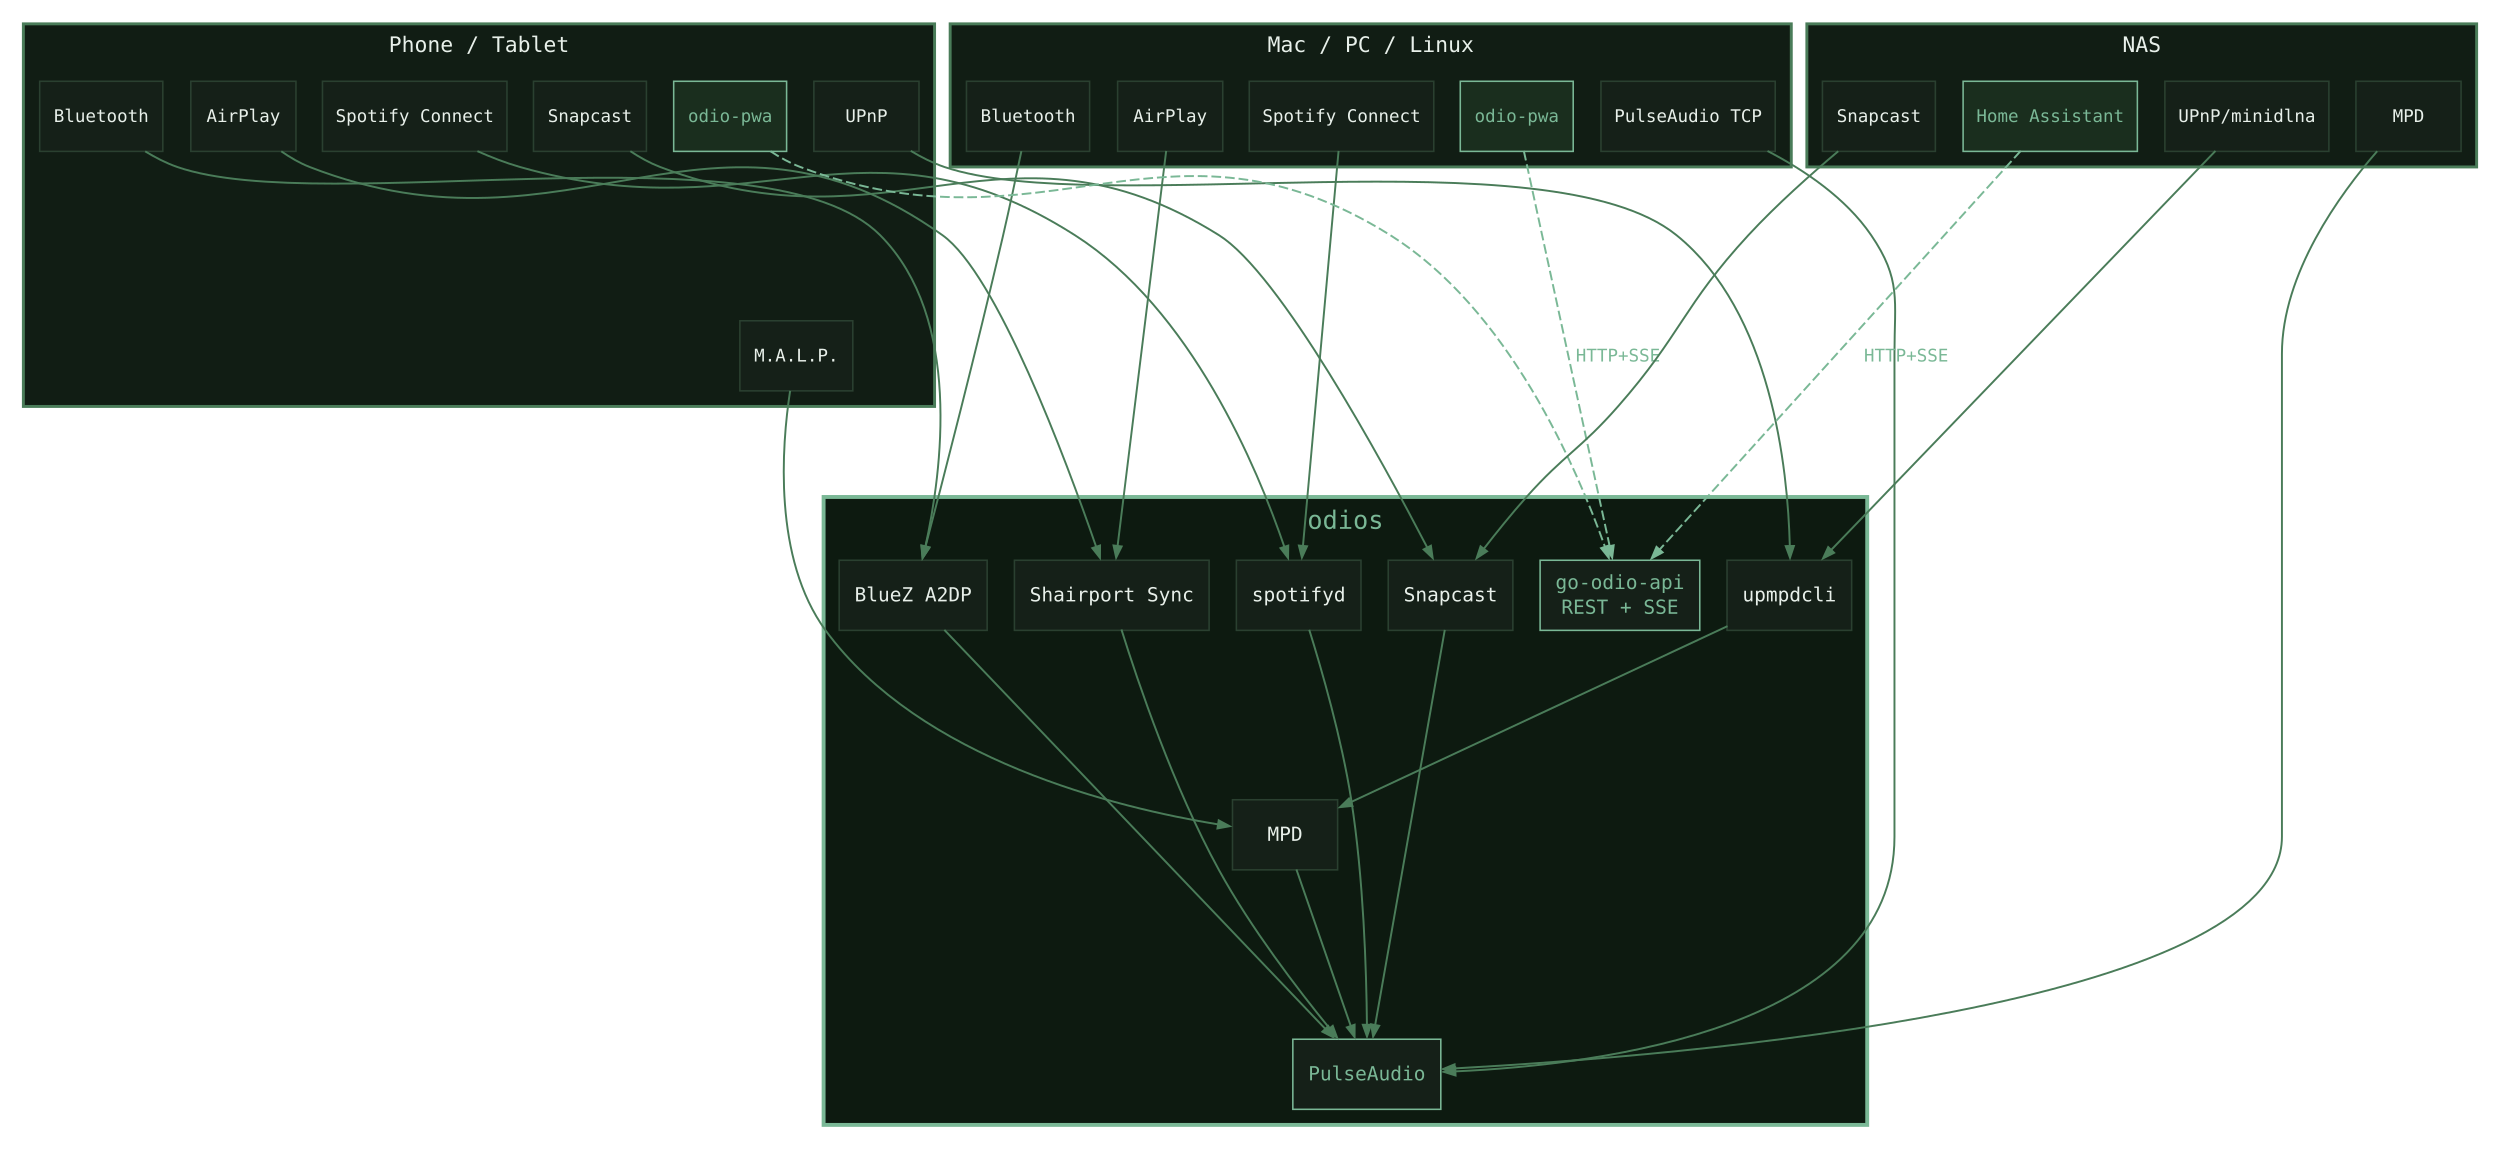
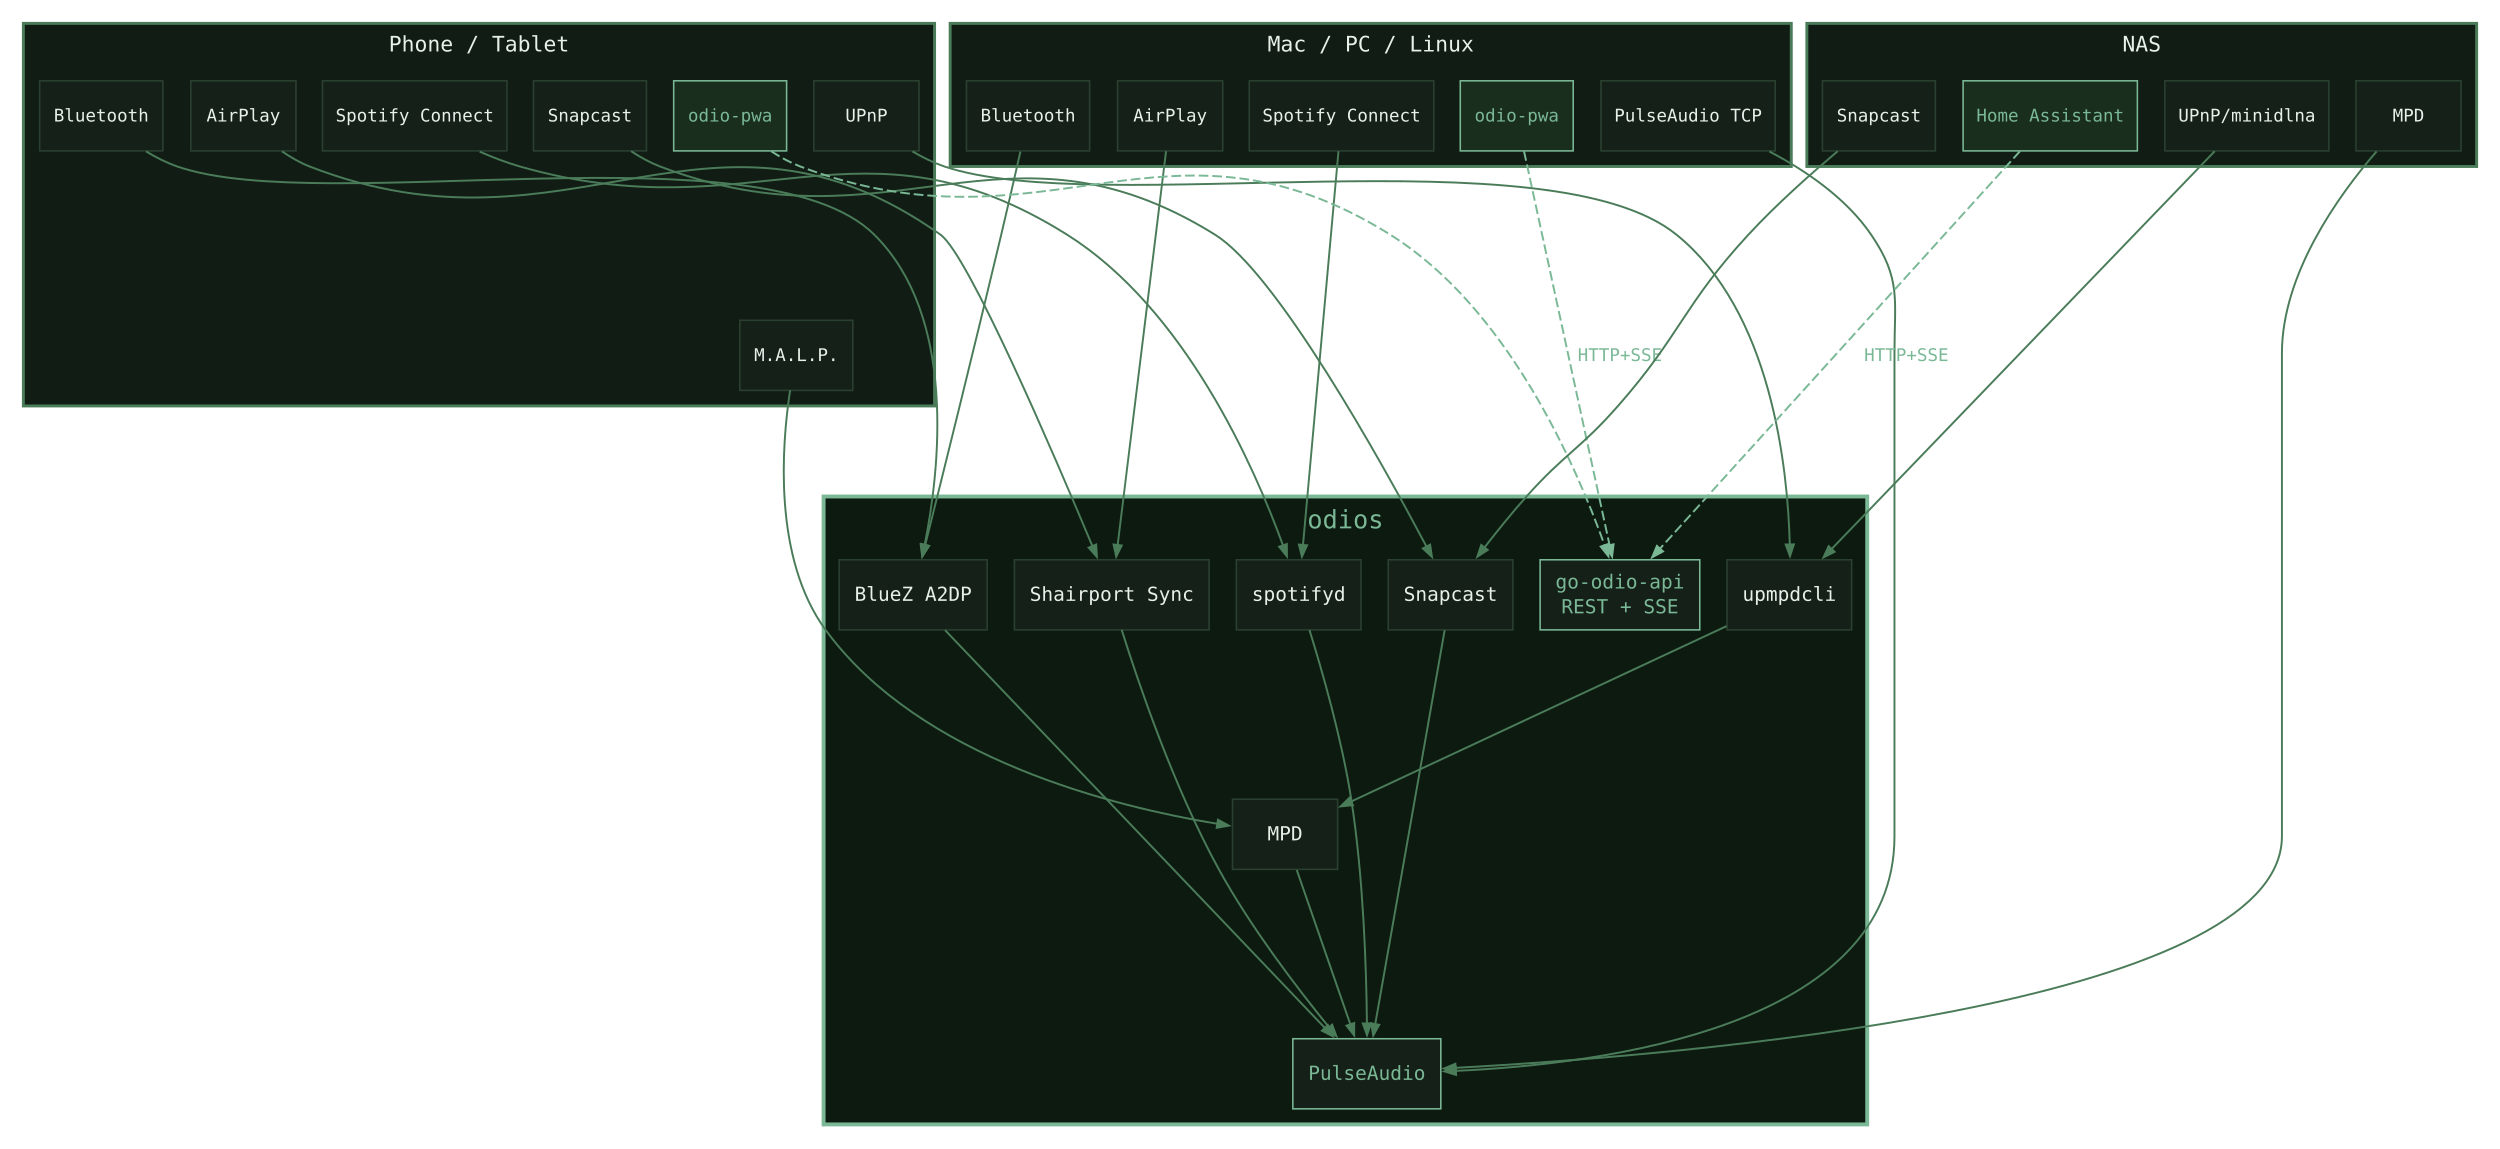
- <svg xmlns="http://www.w3.org/2000/svg" width="1284pt" height="590pt" viewBox="0.00 0.00 1284.00 589.50">
+ <svg xmlns="http://www.w3.org/2000/svg" width="1284pt" height="590pt" viewBox="0.00 0.00 1284.00 590.00">
  <g id="graph0" class="graph" transform="scale(1 1) rotate(0) translate(4 585.5)">
    <g id="clust1" class="cluster">
      <polygon fill="#111d14" stroke="#4a7c59" stroke-width="1.5" points="484,-500 484,-573.5 916,-573.5 916,-500 484,-500" />
-       <text text-anchor="middle" x="700" y="-559.05" font-family="monospace" font-size="11.00" fill="#e8f0ea">Mac / PC / Linux</text>
+       <text xml:space="preserve" text-anchor="middle" x="700" y="-559.05" font-family="monospace" font-size="11.00" fill="#e8f0ea">Mac / PC / Linux</text>
    </g>
    <g id="clust2" class="cluster">
      <polygon fill="#111d14" stroke="#4a7c59" stroke-width="1.5" points="8,-377 8,-573.5 476,-573.5 476,-377 8,-377" />
-       <text text-anchor="middle" x="242" y="-559.05" font-family="monospace" font-size="11.00" fill="#e8f0ea">Phone / Tablet</text>
+       <text xml:space="preserve" text-anchor="middle" x="242" y="-559.05" font-family="monospace" font-size="11.00" fill="#e8f0ea">Phone / Tablet</text>
    </g>
    <g id="clust3" class="cluster">
      <polygon fill="#111d14" stroke="#4a7c59" stroke-width="1.5" points="924,-500 924,-573.5 1268,-573.5 1268,-500 924,-500" />
-       <text text-anchor="middle" x="1096" y="-559.05" font-family="monospace" font-size="11.00" fill="#e8f0ea">NAS</text>
+       <text xml:space="preserve" text-anchor="middle" x="1096" y="-559.05" font-family="monospace" font-size="11.00" fill="#e8f0ea">NAS</text>
    </g>
    <g id="clust4" class="cluster">
      <polygon fill="#0d1a10" stroke="#7ab896" stroke-width="2" points="419,-8 419,-330.5 955,-330.5 955,-8 419,-8" />
-       <text text-anchor="middle" x="687" y="-314.15" font-family="monospace" font-size="13.00" fill="#7ab896">odios</text>
+       <text xml:space="preserve" text-anchor="middle" x="687" y="-314.15" font-family="monospace" font-size="13.00" fill="#7ab896">odios</text>
    </g>
    <g id="node1" class="node">
      <polygon fill="#152018" stroke="#2a4030" stroke-width="0.8" points="624,-544 570,-544 570,-508 624,-508 624,-544" />
-       <text text-anchor="middle" x="597" y="-523.08" font-family="monospace" font-size="9.00" fill="#e8f0ea">AirPlay</text>
+       <text xml:space="preserve" text-anchor="middle" x="597" y="-523.08" font-family="monospace" font-size="9.00" fill="#e8f0ea">AirPlay</text>
    </g>
    <g id="node18" class="node">
      <polygon fill="#152018" stroke="#2a4030" stroke-width="0.8" points="617,-298 517,-298 517,-262 617,-262 617,-298" />
-       <text text-anchor="middle" x="567" y="-276.88" font-family="monospace" font-size="10.00" fill="#e8f0ea">Shairport Sync</text>
+       <text xml:space="preserve" text-anchor="middle" x="567" y="-276.88" font-family="monospace" font-size="10.00" fill="#e8f0ea">Shairport Sync</text>
    </g>
    <g id="edge1" class="edge">
-       <path fill="none" stroke="#4a7c59" d="M594.94,-508.23C589.74,-465.92 576.06,-354.69 569.98,-305.27" />
-       <polygon fill="#4a7c59" stroke="#4a7c59" points="572.08,-305.09 569.26,-299.39 567.91,-305.6 572.08,-305.09" />
+       <path fill="none" stroke="#4a7c59" d="M594.89,-507.84C589.66,-465.32 576.09,-354.92 570.02,-305.52" />
+       <polygon fill="#4a7c59" stroke="#4a7c59" points="572.11,-305.34 569.29,-299.64 567.94,-305.85 572.11,-305.34" />
    </g>
    <g id="node2" class="node">
      <polygon fill="#152018" stroke="#2a4030" stroke-width="0.8" points="732.38,-544 637.62,-544 637.62,-508 732.38,-508 732.38,-544" />
-       <text text-anchor="middle" x="685" y="-523.08" font-family="monospace" font-size="9.00" fill="#e8f0ea">Spotify Connect</text>
+       <text xml:space="preserve" text-anchor="middle" x="685" y="-523.08" font-family="monospace" font-size="9.00" fill="#e8f0ea">Spotify Connect</text>
    </g>
    <g id="node19" class="node">
      <polygon fill="#152018" stroke="#2a4030" stroke-width="0.8" points="695,-298 631,-298 631,-262 695,-262 695,-298" />
-       <text text-anchor="middle" x="663" y="-276.88" font-family="monospace" font-size="10.00" fill="#e8f0ea">spotifyd</text>
+       <text xml:space="preserve" text-anchor="middle" x="663" y="-276.88" font-family="monospace" font-size="10.00" fill="#e8f0ea">spotifyd</text>
    </g>
    <g id="edge2" class="edge">
-       <path fill="none" stroke="#4a7c59" d="M683.49,-508.23C679.67,-465.92 669.64,-354.69 665.19,-305.27" />
-       <polygon fill="#4a7c59" stroke="#4a7c59" points="667.29,-305.18 664.66,-299.4 663.11,-305.56 667.29,-305.18" />
+       <path fill="none" stroke="#4a7c59" d="M683.45,-507.84C679.62,-465.32 669.67,-354.92 665.21,-305.52" />
+       <polygon fill="#4a7c59" stroke="#4a7c59" points="667.31,-305.43 664.68,-299.65 663.13,-305.81 667.31,-305.43" />
    </g>
    <g id="node3" class="node">
      <polygon fill="#152018" stroke="#2a4030" stroke-width="0.8" points="555.62,-544 492.38,-544 492.38,-508 555.62,-508 555.62,-544" />
-       <text text-anchor="middle" x="524" y="-523.08" font-family="monospace" font-size="9.00" fill="#e8f0ea">Bluetooth</text>
+       <text xml:space="preserve" text-anchor="middle" x="524" y="-523.08" font-family="monospace" font-size="9.00" fill="#e8f0ea">Bluetooth</text>
    </g>
    <g id="node20" class="node">
      <polygon fill="#152018" stroke="#2a4030" stroke-width="0.8" points="503,-298 427,-298 427,-262 503,-262 503,-298" />
-       <text text-anchor="middle" x="465" y="-276.88" font-family="monospace" font-size="10.00" fill="#e8f0ea">BlueZ A2DP</text>
+       <text xml:space="preserve" text-anchor="middle" x="465" y="-276.88" font-family="monospace" font-size="10.00" fill="#e8f0ea">BlueZ A2DP</text>
    </g>
    <g id="edge3" class="edge">
-       <path fill="none" stroke="#4a7c59" d="M520.58,-508.13C518.05,-495.87 514.45,-478.87 511,-464 497.65,-406.5 480.31,-339.29 471.2,-304.52" />
-       <polygon fill="#4a7c59" stroke="#4a7c59" points="473.33,-304.34 469.77,-299.07 469.26,-305.4 473.33,-304.34" />
+       <path fill="none" stroke="#4a7c59" d="M520.09,-507.63C517.32,-495.41 513.49,-478.69 510,-464 496.47,-407.09 479.89,-340.42 471.12,-305.37" />
+       <polygon fill="#4a7c59" stroke="#4a7c59" points="473.23,-305.17 469.74,-299.86 469.16,-306.19 473.23,-305.17" />
    </g>
    <g id="node4" class="node">
      <polygon fill="#152018" stroke="#2a4030" stroke-width="0.8" points="907.75,-544 818.25,-544 818.25,-508 907.75,-508 907.75,-544" />
-       <text text-anchor="middle" x="863" y="-523.08" font-family="monospace" font-size="9.00" fill="#e8f0ea">PulseAudio TCP</text>
+       <text xml:space="preserve" text-anchor="middle" x="863" y="-523.08" font-family="monospace" font-size="9.00" fill="#e8f0ea">PulseAudio TCP</text>
    </g>
    <g id="node24" class="node">
      <polygon fill="#152018" stroke="#7ab896" stroke-width="0.8" points="736,-52 660,-52 660,-16 736,-16 736,-52" />
-       <text text-anchor="middle" x="698" y="-30.88" font-family="monospace" font-size="10.00" fill="#7ab896">PulseAudio</text>
+       <text xml:space="preserve" text-anchor="middle" x="698" y="-30.88" font-family="monospace" font-size="10.00" fill="#7ab896">PulseAudio</text>
    </g>
    <g id="edge4" class="edge">
-       <path fill="none" stroke="#4a7c59" d="M903.8,-508.2C922.8,-498.34 944.02,-484.03 957,-465 972.57,-442.17 969,-431.63 969,-404 969,-404 969,-404 969,-156 969,-58.29 820.3,-38.94 743.2,-35.48" />
-       <polygon fill="#4a7c59" stroke="#4a7c59" points="743.56,-33.39 737.48,-35.25 743.39,-37.59 743.56,-33.39" />
+       <path fill="none" stroke="#4a7c59" d="M904.76,-507.69C923.51,-497.86 944.24,-483.71 957,-465 972.57,-442.17 969,-431.63 969,-404 969,-404 969,-404 969,-156 969,-58.42 820.68,-38.99 743.49,-35.49" />
+       <polygon fill="#4a7c59" stroke="#4a7c59" points="743.84,-33.41 737.77,-35.26 743.68,-37.6 743.84,-33.41" />
    </g>
    <g id="node5" class="node">
      <polygon fill="#1a2e1e" stroke="#7ab896" stroke-width="0.8" points="804,-544 746,-544 746,-508 804,-508 804,-544" />
-       <text text-anchor="middle" x="775" y="-523.08" font-family="monospace" font-size="9.00" fill="#7ab896">odio-pwa</text>
+       <text xml:space="preserve" text-anchor="middle" x="775" y="-523.08" font-family="monospace" font-size="9.00" fill="#7ab896">odio-pwa</text>
    </g>
    <g id="node17" class="node">
      <polygon fill="#152018" stroke="#7ab896" stroke-width="0.8" points="869,-298 787,-298 787,-262 869,-262 869,-298" />
-       <text text-anchor="middle" x="828" y="-283.25" font-family="monospace" font-size="10.00" fill="#7ab896">go-odio-api</text>
-       <text text-anchor="middle" x="828" y="-270.5" font-family="monospace" font-size="10.00" fill="#7ab896">REST + SSE</text>
+       <text xml:space="preserve" text-anchor="middle" x="828" y="-283.25" font-family="monospace" font-size="10.00" fill="#7ab896">go-odio-api</text>
+       <text xml:space="preserve" text-anchor="middle" x="828" y="-270.5" font-family="monospace" font-size="10.00" fill="#7ab896">REST + SSE</text>
    </g>
    <g id="edge14" class="edge">
-       <path fill="none" stroke="#7ab896" stroke-dasharray="5,2" d="M778.64,-508.23C787.85,-465.83 812.09,-354.24 822.79,-304.97" />
-       <polygon fill="#7ab896" stroke="#7ab896" points="824.79,-305.68 824.01,-299.37 820.68,-304.79 824.79,-305.68" />
-       <text text-anchor="middle" x="827" y="-400.07" font-family="monospace" font-size="9.00" fill="#7ab896">HTTP+SSE</text>
+       <path fill="none" stroke="#7ab896" stroke-dasharray="5,2" d="M778.73,-507.84C787.98,-465.23 812.04,-354.47 822.74,-305.22" />
+       <polygon fill="#7ab896" stroke="#7ab896" points="824.73,-305.93 823.96,-299.62 820.63,-305.04 824.73,-305.93" />
+       <text xml:space="preserve" text-anchor="middle" x="827.99" y="-400.07" font-family="monospace" font-size="9.00" fill="#7ab896">HTTP+SSE</text>
    </g>
    <g id="node6" class="node">
      <polygon fill="#152018" stroke="#2a4030" stroke-width="0.8" points="148,-544 94,-544 94,-508 148,-508 148,-544" />
-       <text text-anchor="middle" x="121" y="-523.08" font-family="monospace" font-size="9.00" fill="#e8f0ea">AirPlay</text>
+       <text xml:space="preserve" text-anchor="middle" x="121" y="-523.08" font-family="monospace" font-size="9.00" fill="#e8f0ea">AirPlay</text>
    </g>
    <g id="edge5" class="edge">
-       <path fill="none" stroke="#4a7c59" d="M140.46,-508.04C144.97,-504.88 149.95,-501.96 155,-500 290.41,-447.38 361.61,-549.2 480,-465 507.89,-445.16 543.39,-349.99 559.01,-304.85" />
-       <polygon fill="#4a7c59" stroke="#4a7c59" points="560.98,-305.59 560.94,-299.23 557,-304.23 560.98,-305.59" />
+       <path fill="none" stroke="#4a7c59" d="M140.82,-507.78C145.24,-504.73 150.08,-501.91 155,-500 289.99,-447.51 360.8,-548.7 479,-465 493.16,-454.98 537.2,-352.5 557.08,-304.97" />
+       <polygon fill="#4a7c59" stroke="#4a7c59" points="558.99,-305.85 559.36,-299.51 555.11,-304.24 558.99,-305.85" />
    </g>
    <g id="node7" class="node">
      <polygon fill="#152018" stroke="#2a4030" stroke-width="0.8" points="256.38,-544 161.62,-544 161.62,-508 256.38,-508 256.38,-544" />
-       <text text-anchor="middle" x="209" y="-523.08" font-family="monospace" font-size="9.00" fill="#e8f0ea">Spotify Connect</text>
+       <text xml:space="preserve" text-anchor="middle" x="209" y="-523.08" font-family="monospace" font-size="9.00" fill="#e8f0ea">Spotify Connect</text>
    </g>
    <g id="edge6" class="edge">
-       <path fill="none" stroke="#4a7c59" d="M241.21,-508.11C248.24,-504.99 255.75,-502.07 263,-500 385.72,-464.99 440.37,-533.57 548,-465 607.82,-426.89 641.85,-345.31 655.67,-304.81" />
-       <polygon fill="#4a7c59" stroke="#4a7c59" points="657.64,-305.54 657.54,-299.19 653.66,-304.22 657.64,-305.54" />
+       <path fill="none" stroke="#4a7c59" d="M242.38,-507.61C249.06,-504.68 256.15,-501.96 263,-500 384,-465.37 437.39,-531.89 544,-465 604.5,-427.04 640.26,-345.81 655.03,-305.18" />
+       <polygon fill="#4a7c59" stroke="#4a7c59" points="656.93,-306.1 656.96,-299.75 652.97,-304.7 656.93,-306.1" />
    </g>
    <g id="node8" class="node">
      <polygon fill="#152018" stroke="#2a4030" stroke-width="0.8" points="79.62,-544 16.38,-544 16.38,-508 79.62,-508 79.62,-544" />
-       <text text-anchor="middle" x="48" y="-523.08" font-family="monospace" font-size="9.00" fill="#e8f0ea">Bluetooth</text>
+       <text xml:space="preserve" text-anchor="middle" x="48" y="-523.08" font-family="monospace" font-size="9.00" fill="#e8f0ea">Bluetooth</text>
    </g>
    <g id="edge7" class="edge">
-       <path fill="none" stroke="#4a7c59" d="M70.58,-508.01C75.74,-504.86 81.38,-501.95 87,-500 163.16,-473.63 391.14,-522.12 448,-465 490.29,-422.51 479.9,-344.01 471.2,-304.71" />
-       <polygon fill="#4a7c59" stroke="#4a7c59" points="473.35,-304.69 469.95,-299.32 469.26,-305.64 473.35,-304.69" />
+       <path fill="none" stroke="#4a7c59" d="M71,-507.76C76.05,-504.7 81.53,-501.9 87,-500 162.52,-473.81 388.17,-521.22 445,-465 487.58,-422.88 478.76,-344.55 470.81,-305.07" />
+       <polygon fill="#4a7c59" stroke="#4a7c59" points="472.96,-305.08 469.66,-299.65 468.85,-305.95 472.96,-305.08" />
    </g>
    <g id="node9" class="node">
      <polygon fill="#152018" stroke="#2a4030" stroke-width="0.8" points="468,-544 414,-544 414,-508 468,-508 468,-544" />
-       <text text-anchor="middle" x="441" y="-523.08" font-family="monospace" font-size="9.00" fill="#e8f0ea">UPnP</text>
+       <text xml:space="preserve" text-anchor="middle" x="441" y="-523.08" font-family="monospace" font-size="9.00" fill="#e8f0ea">UPnP</text>
    </g>
    <g id="node21" class="node">
      <polygon fill="#152018" stroke="#2a4030" stroke-width="0.8" points="947,-298 883,-298 883,-262 947,-262 947,-298" />
-       <text text-anchor="middle" x="915" y="-276.88" font-family="monospace" font-size="10.00" fill="#e8f0ea">upmpdcli</text>
+       <text xml:space="preserve" text-anchor="middle" x="915" y="-276.88" font-family="monospace" font-size="10.00" fill="#e8f0ea">upmpdcli</text>
    </g>
    <g id="edge8" class="edge">
-       <path fill="none" stroke="#4a7c59" d="M463.77,-508.26C469.18,-505 475.1,-501.99 481,-500 560.5,-473.15 791.7,-517.71 857,-465 905.74,-425.65 914.22,-345.59 915.25,-305.3" />
-       <polygon fill="#4a7c59" stroke="#4a7c59" points="917.35,-305.34 915.35,-299.31 913.15,-305.28 917.35,-305.34" />
+       <path fill="none" stroke="#4a7c59" d="M464.63,-507.74C469.81,-504.69 475.41,-501.89 481,-500 560.5,-473.15 791.7,-517.71 857,-465 905.7,-425.69 914.21,-345.73 915.25,-305.41" />
+       <polygon fill="#4a7c59" stroke="#4a7c59" points="917.34,-305.9 915.34,-299.87 913.14,-305.84 917.34,-305.9" />
    </g>
    <g id="node10" class="node">
      <polygon fill="#152018" stroke="#2a4030" stroke-width="0.8" points="328,-544 270,-544 270,-508 328,-508 328,-544" />
-       <text text-anchor="middle" x="299" y="-523.08" font-family="monospace" font-size="9.00" fill="#e8f0ea">Snapcast</text>
+       <text xml:space="preserve" text-anchor="middle" x="299" y="-523.08" font-family="monospace" font-size="9.00" fill="#e8f0ea">Snapcast</text>
    </g>
    <g id="node22" class="node">
      <polygon fill="#152018" stroke="#2a4030" stroke-width="0.8" points="773,-298 709,-298 709,-262 773,-262 773,-298" />
-       <text text-anchor="middle" x="741" y="-276.88" font-family="monospace" font-size="10.00" fill="#e8f0ea">Snapcast</text>
+       <text xml:space="preserve" text-anchor="middle" x="741" y="-276.88" font-family="monospace" font-size="10.00" fill="#e8f0ea">Snapcast</text>
    </g>
    <g id="edge9" class="edge">
-       <path fill="none" stroke="#4a7c59" d="M319.74,-508.1C324.51,-504.94 329.74,-502.01 335,-500 455.07,-454.23 513.06,-533.15 622,-465 653.37,-445.38 705.77,-349.34 729.13,-304.35" />
-       <polygon fill="#4a7c59" stroke="#4a7c59" points="730.91,-305.48 731.8,-299.18 727.18,-303.55 730.91,-305.48" />
+       <path fill="none" stroke="#4a7c59" d="M320.13,-507.85C324.79,-504.79 329.88,-501.95 335,-500 454.23,-454.5 511.58,-532.32 620,-465 651.51,-445.43 704.77,-349.82 728.7,-304.68" />
+       <polygon fill="#4a7c59" stroke="#4a7c59" points="730.5,-305.77 731.45,-299.48 726.79,-303.81 730.5,-305.77" />
    </g>
    <g id="node11" class="node">
      <polygon fill="#152018" stroke="#2a4030" stroke-width="0.8" points="434,-421 376,-421 376,-385 434,-385 434,-421" />
-       <text text-anchor="middle" x="405" y="-400.07" font-family="monospace" font-size="9.00" fill="#e8f0ea">M.A.L.P.</text>
+       <text xml:space="preserve" text-anchor="middle" x="405" y="-400.07" font-family="monospace" font-size="9.00" fill="#e8f0ea">M.A.L.P.</text>
    </g>
    <g id="node23" class="node">
      <polygon fill="#152018" stroke="#2a4030" stroke-width="0.8" points="683,-175 629,-175 629,-139 683,-139 683,-175" />
-       <text text-anchor="middle" x="656" y="-153.88" font-family="monospace" font-size="10.00" fill="#e8f0ea">MPD</text>
+       <text xml:space="preserve" text-anchor="middle" x="656" y="-153.88" font-family="monospace" font-size="10.00" fill="#e8f0ea">MPD</text>
    </g>
    <g id="edge10" class="edge">
-       <path fill="none" stroke="#4a7c59" d="M401.8,-385.01C397.45,-356.59 393.02,-298.9 420,-262 468.58,-195.54 569.1,-170.9 621.91,-162.29" />
-       <polygon fill="#4a7c59" stroke="#4a7c59" points="621.93,-164.41 627.54,-161.41 621.28,-160.26 621.93,-164.41" />
+       <path fill="none" stroke="#4a7c59" d="M401.8,-385.01C397.45,-356.59 393.02,-298.9 420,-262 468.45,-195.72 568.58,-171.03 621.49,-162.36" />
+       <polygon fill="#4a7c59" stroke="#4a7c59" points="621.54,-164.48 627.14,-161.47 620.89,-160.33 621.54,-164.48" />
    </g>
    <g id="node12" class="node">
      <polygon fill="#1a2e1e" stroke="#7ab896" stroke-width="0.8" points="400,-544 342,-544 342,-508 400,-508 400,-544" />
-       <text text-anchor="middle" x="371" y="-523.08" font-family="monospace" font-size="9.00" fill="#7ab896">odio-pwa</text>
+       <text xml:space="preserve" text-anchor="middle" x="371" y="-523.08" font-family="monospace" font-size="9.00" fill="#7ab896">odio-pwa</text>
    </g>
    <g id="edge15" class="edge">
-       <path fill="none" stroke="#7ab896" stroke-dasharray="5,2" d="M391.73,-508.07C396.5,-504.92 401.73,-501.99 407,-500 533.82,-452.12 594.98,-536.75 710,-465 770.62,-427.18 805.9,-345.46 820.32,-304.87" />
-       <polygon fill="#7ab896" stroke="#7ab896" points="822.3,-305.58 822.28,-299.23 818.33,-304.21 822.3,-305.58" />
+       <path fill="none" stroke="#7ab896" stroke-dasharray="5,2" d="M392.12,-507.82C396.78,-504.76 401.87,-501.94 407,-500 533.82,-452.12 594.98,-536.75 710,-465 770.44,-427.29 805.69,-345.94 820.2,-305.23" />
+       <polygon fill="#7ab896" stroke="#7ab896" points="822.1,-306.15 822.09,-299.79 818.13,-304.77 822.1,-306.15" />
    </g>
    <g id="node13" class="node">
      <polygon fill="#152018" stroke="#2a4030" stroke-width="0.8" points="990,-544 932,-544 932,-508 990,-508 990,-544" />
-       <text text-anchor="middle" x="961" y="-523.08" font-family="monospace" font-size="9.00" fill="#e8f0ea">Snapcast</text>
+       <text xml:space="preserve" text-anchor="middle" x="961" y="-523.08" font-family="monospace" font-size="9.00" fill="#e8f0ea">Snapcast</text>
    </g>
    <g id="edge11" class="edge">
-       <path fill="none" stroke="#4a7c59" d="M940.13,-508.09C926.42,-496.56 908.41,-480.6 894,-465 860.65,-428.89 859.44,-413.93 827,-377 807.61,-354.92 799.57,-352.42 780,-330.5 772.42,-322.01 764.56,-312.25 757.9,-303.65" />
-       <polygon fill="#4a7c59" stroke="#4a7c59" points="759.74,-302.6 754.42,-299.12 756.41,-305.16 759.74,-302.6" />
+       <path fill="none" stroke="#4a7c59" d="M939.83,-507.84C926.15,-496.33 908.3,-480.49 894,-465 860.65,-428.89 859.44,-413.93 827,-377 807.61,-354.92 799.57,-352.42 780,-330.5 772.54,-322.15 764.81,-312.56 758.22,-304.06" />
+       <polygon fill="#4a7c59" stroke="#4a7c59" points="760.1,-303.06 754.77,-299.58 756.76,-305.61 760.1,-303.06" />
    </g>
    <g id="node14" class="node">
      <polygon fill="#152018" stroke="#2a4030" stroke-width="0.8" points="1260,-544 1206,-544 1206,-508 1260,-508 1260,-544" />
-       <text text-anchor="middle" x="1233" y="-523.08" font-family="monospace" font-size="9.00" fill="#e8f0ea">MPD</text>
+       <text xml:space="preserve" text-anchor="middle" x="1233" y="-523.08" font-family="monospace" font-size="9.00" fill="#e8f0ea">MPD</text>
    </g>
    <g id="edge12" class="edge">
-       <path fill="none" stroke="#4a7c59" d="M1216.93,-508.1C1197.68,-486.01 1168,-445.25 1168,-404 1168,-404 1168,-404 1168,-156 1168,-68.81 860.83,-43.51 743.14,-37.02" />
-       <polygon fill="#4a7c59" stroke="#4a7c59" points="743.28,-34.93 737.18,-36.7 743.06,-39.12 743.28,-34.93" />
+       <path fill="none" stroke="#4a7c59" d="M1216.6,-507.71C1197.34,-485.54 1168,-445.02 1168,-404 1168,-404 1168,-404 1168,-156 1168,-68.91 861.56,-43.57 743.56,-37.04" />
+       <polygon fill="#4a7c59" stroke="#4a7c59" points="743.68,-34.95 737.58,-36.72 743.45,-39.14 743.68,-34.95" />
    </g>
    <g id="node15" class="node">
      <polygon fill="#152018" stroke="#2a4030" stroke-width="0.8" points="1192.12,-544 1107.88,-544 1107.88,-508 1192.12,-508 1192.12,-544" />
-       <text text-anchor="middle" x="1150" y="-523.08" font-family="monospace" font-size="9.00" fill="#e8f0ea">UPnP/minidlna</text>
+       <text xml:space="preserve" text-anchor="middle" x="1150" y="-523.08" font-family="monospace" font-size="9.00" fill="#e8f0ea">UPnP/minidlna</text>
    </g>
    <g id="edge13" class="edge">
-       <path fill="none" stroke="#4a7c59" d="M1133.85,-508.23C1092.51,-465.31 982.88,-351.48 936.36,-303.17" />
-       <polygon fill="#4a7c59" stroke="#4a7c59" points="937.99,-301.84 932.32,-298.98 934.97,-304.76 937.99,-301.84" />
+       <path fill="none" stroke="#4a7c59" d="M1133.48,-507.84C1091.93,-464.7 983.12,-351.73 936.6,-303.43" />
+       <polygon fill="#4a7c59" stroke="#4a7c59" points="938.23,-302.09 932.56,-299.23 935.21,-305.01 938.23,-302.09" />
    </g>
    <g id="node16" class="node">
      <polygon fill="#1a2e1e" stroke="#7ab896" stroke-width="0.8" points="1093.75,-544 1004.25,-544 1004.25,-508 1093.75,-508 1093.75,-544" />
-       <text text-anchor="middle" x="1049" y="-523.08" font-family="monospace" font-size="9.00" fill="#7ab896">Home Assistant</text>
+       <text xml:space="preserve" text-anchor="middle" x="1049" y="-523.08" font-family="monospace" font-size="9.00" fill="#7ab896">Home Assistant</text>
    </g>
    <g id="edge16" class="edge">
-       <path fill="none" stroke="#7ab896" stroke-dasharray="5,2" d="M1033.81,-508.23C994.93,-465.31 891.83,-351.48 848.08,-303.17" />
-       <polygon fill="#7ab896" stroke="#7ab896" points="849.9,-302.05 844.31,-299.01 846.78,-304.87 849.9,-302.05" />
-       <text text-anchor="middle" x="975" y="-400.07" font-family="monospace" font-size="9.00" fill="#7ab896">HTTP+SSE</text>
+       <path fill="none" stroke="#7ab896" stroke-dasharray="5,2" d="M1033.46,-507.84C994.39,-464.7 892.06,-351.73 848.31,-303.43" />
+       <polygon fill="#7ab896" stroke="#7ab896" points="850.12,-302.3 844.54,-299.26 847.01,-305.12 850.12,-302.3" />
+       <text xml:space="preserve" text-anchor="middle" x="975.11" y="-400.07" font-family="monospace" font-size="9.00" fill="#7ab896">HTTP+SSE</text>
    </g>
    <g id="edge17" class="edge">
-       <path fill="none" stroke="#4a7c59" d="M571.97,-262.44C580.37,-235.59 598.72,-181.33 622,-139 638.47,-109.04 662.38,-77.76 678.97,-57.44" />
-       <polygon fill="#4a7c59" stroke="#4a7c59" points="680.5,-58.88 682.69,-52.92 677.25,-56.21 680.5,-58.88" />
+       <path fill="none" stroke="#4a7c59" d="M572.11,-262C580.56,-235.01 598.85,-181.1 622,-139 638.38,-109.21 662.1,-78.14 678.67,-57.8" />
+       <polygon fill="#4a7c59" stroke="#4a7c59" points="680.2,-59.24 682.39,-53.27 676.96,-56.57 680.2,-59.24" />
    </g>
    <g id="edge18" class="edge">
-       <path fill="none" stroke="#4a7c59" d="M668.43,-262.28C674.79,-241.91 685.09,-206.33 690,-175 696.31,-134.77 697.79,-87.34 698.06,-59.3" />
-       <polygon fill="#4a7c59" stroke="#4a7c59" points="700.16,-59.45 698.09,-53.44 695.96,-59.42 700.16,-59.45" />
+       <path fill="none" stroke="#4a7c59" d="M668.54,-261.92C674.91,-241.49 685.12,-206.14 690,-175 696.27,-134.99 697.77,-87.86 698.05,-59.76" />
+       <polygon fill="#4a7c59" stroke="#4a7c59" points="700.15,-59.89 698.09,-53.87 695.95,-59.86 700.15,-59.89" />
    </g>
    <g id="edge19" class="edge">
-       <path fill="none" stroke="#4a7c59" d="M481.02,-262.23C522,-219.31 630.7,-105.48 676.83,-57.17" />
-       <polygon fill="#4a7c59" stroke="#4a7c59" points="678.2,-58.77 680.83,-52.98 675.17,-55.87 678.2,-58.77" />
+       <path fill="none" stroke="#4a7c59" d="M481.38,-261.84C522.58,-218.7 630.46,-105.73 676.58,-57.43" />
+       <polygon fill="#4a7c59" stroke="#4a7c59" points="677.96,-59.02 680.59,-53.23 674.93,-56.12 677.96,-59.02" />
    </g>
    <g id="edge22" class="edge">
-       <path fill="none" stroke="#4a7c59" d="M883.24,-264.16C834.09,-241.2 740.02,-197.25 689.71,-173.75" />
-       <polygon fill="#4a7c59" stroke="#4a7c59" points="690.6,-171.85 684.28,-171.21 688.83,-175.65 690.6,-171.85" />
+       <path fill="none" stroke="#4a7c59" d="M882.72,-263.92C833.51,-240.93 740.14,-197.31 689.95,-173.86" />
+       <polygon fill="#4a7c59" stroke="#4a7c59" points="690.86,-171.97 684.53,-171.33 689.08,-175.77 690.86,-171.97" />
    </g>
    <g id="edge20" class="edge">
-       <path fill="none" stroke="#4a7c59" d="M738.04,-262.23C730.59,-219.92 710.99,-108.69 702.28,-59.27" />
-       <polygon fill="#4a7c59" stroke="#4a7c59" points="704.35,-58.92 701.24,-53.38 700.21,-59.65 704.35,-58.92" />
+       <path fill="none" stroke="#4a7c59" d="M737.98,-261.84C730.48,-219.32 711.03,-108.92 702.32,-59.52" />
+       <polygon fill="#4a7c59" stroke="#4a7c59" points="704.39,-59.17 701.28,-53.63 700.26,-59.9 704.39,-59.17" />
    </g>
    <g id="edge21" class="edge">
-       <path fill="none" stroke="#4a7c59" d="M661.84,-139.18C669.11,-118.23 681.58,-82.31 689.8,-58.61" />
-       <polygon fill="#4a7c59" stroke="#4a7c59" points="691.73,-59.47 691.71,-53.11 687.76,-58.09 691.73,-59.47" />
+       <path fill="none" stroke="#4a7c59" d="M662.02,-138.66C669.25,-117.82 681.44,-82.71 689.6,-59.2" />
+       <polygon fill="#4a7c59" stroke="#4a7c59" points="691.51,-60.09 691.5,-53.73 687.55,-58.71 691.51,-60.09" />
    </g>
  </g>
</svg>
